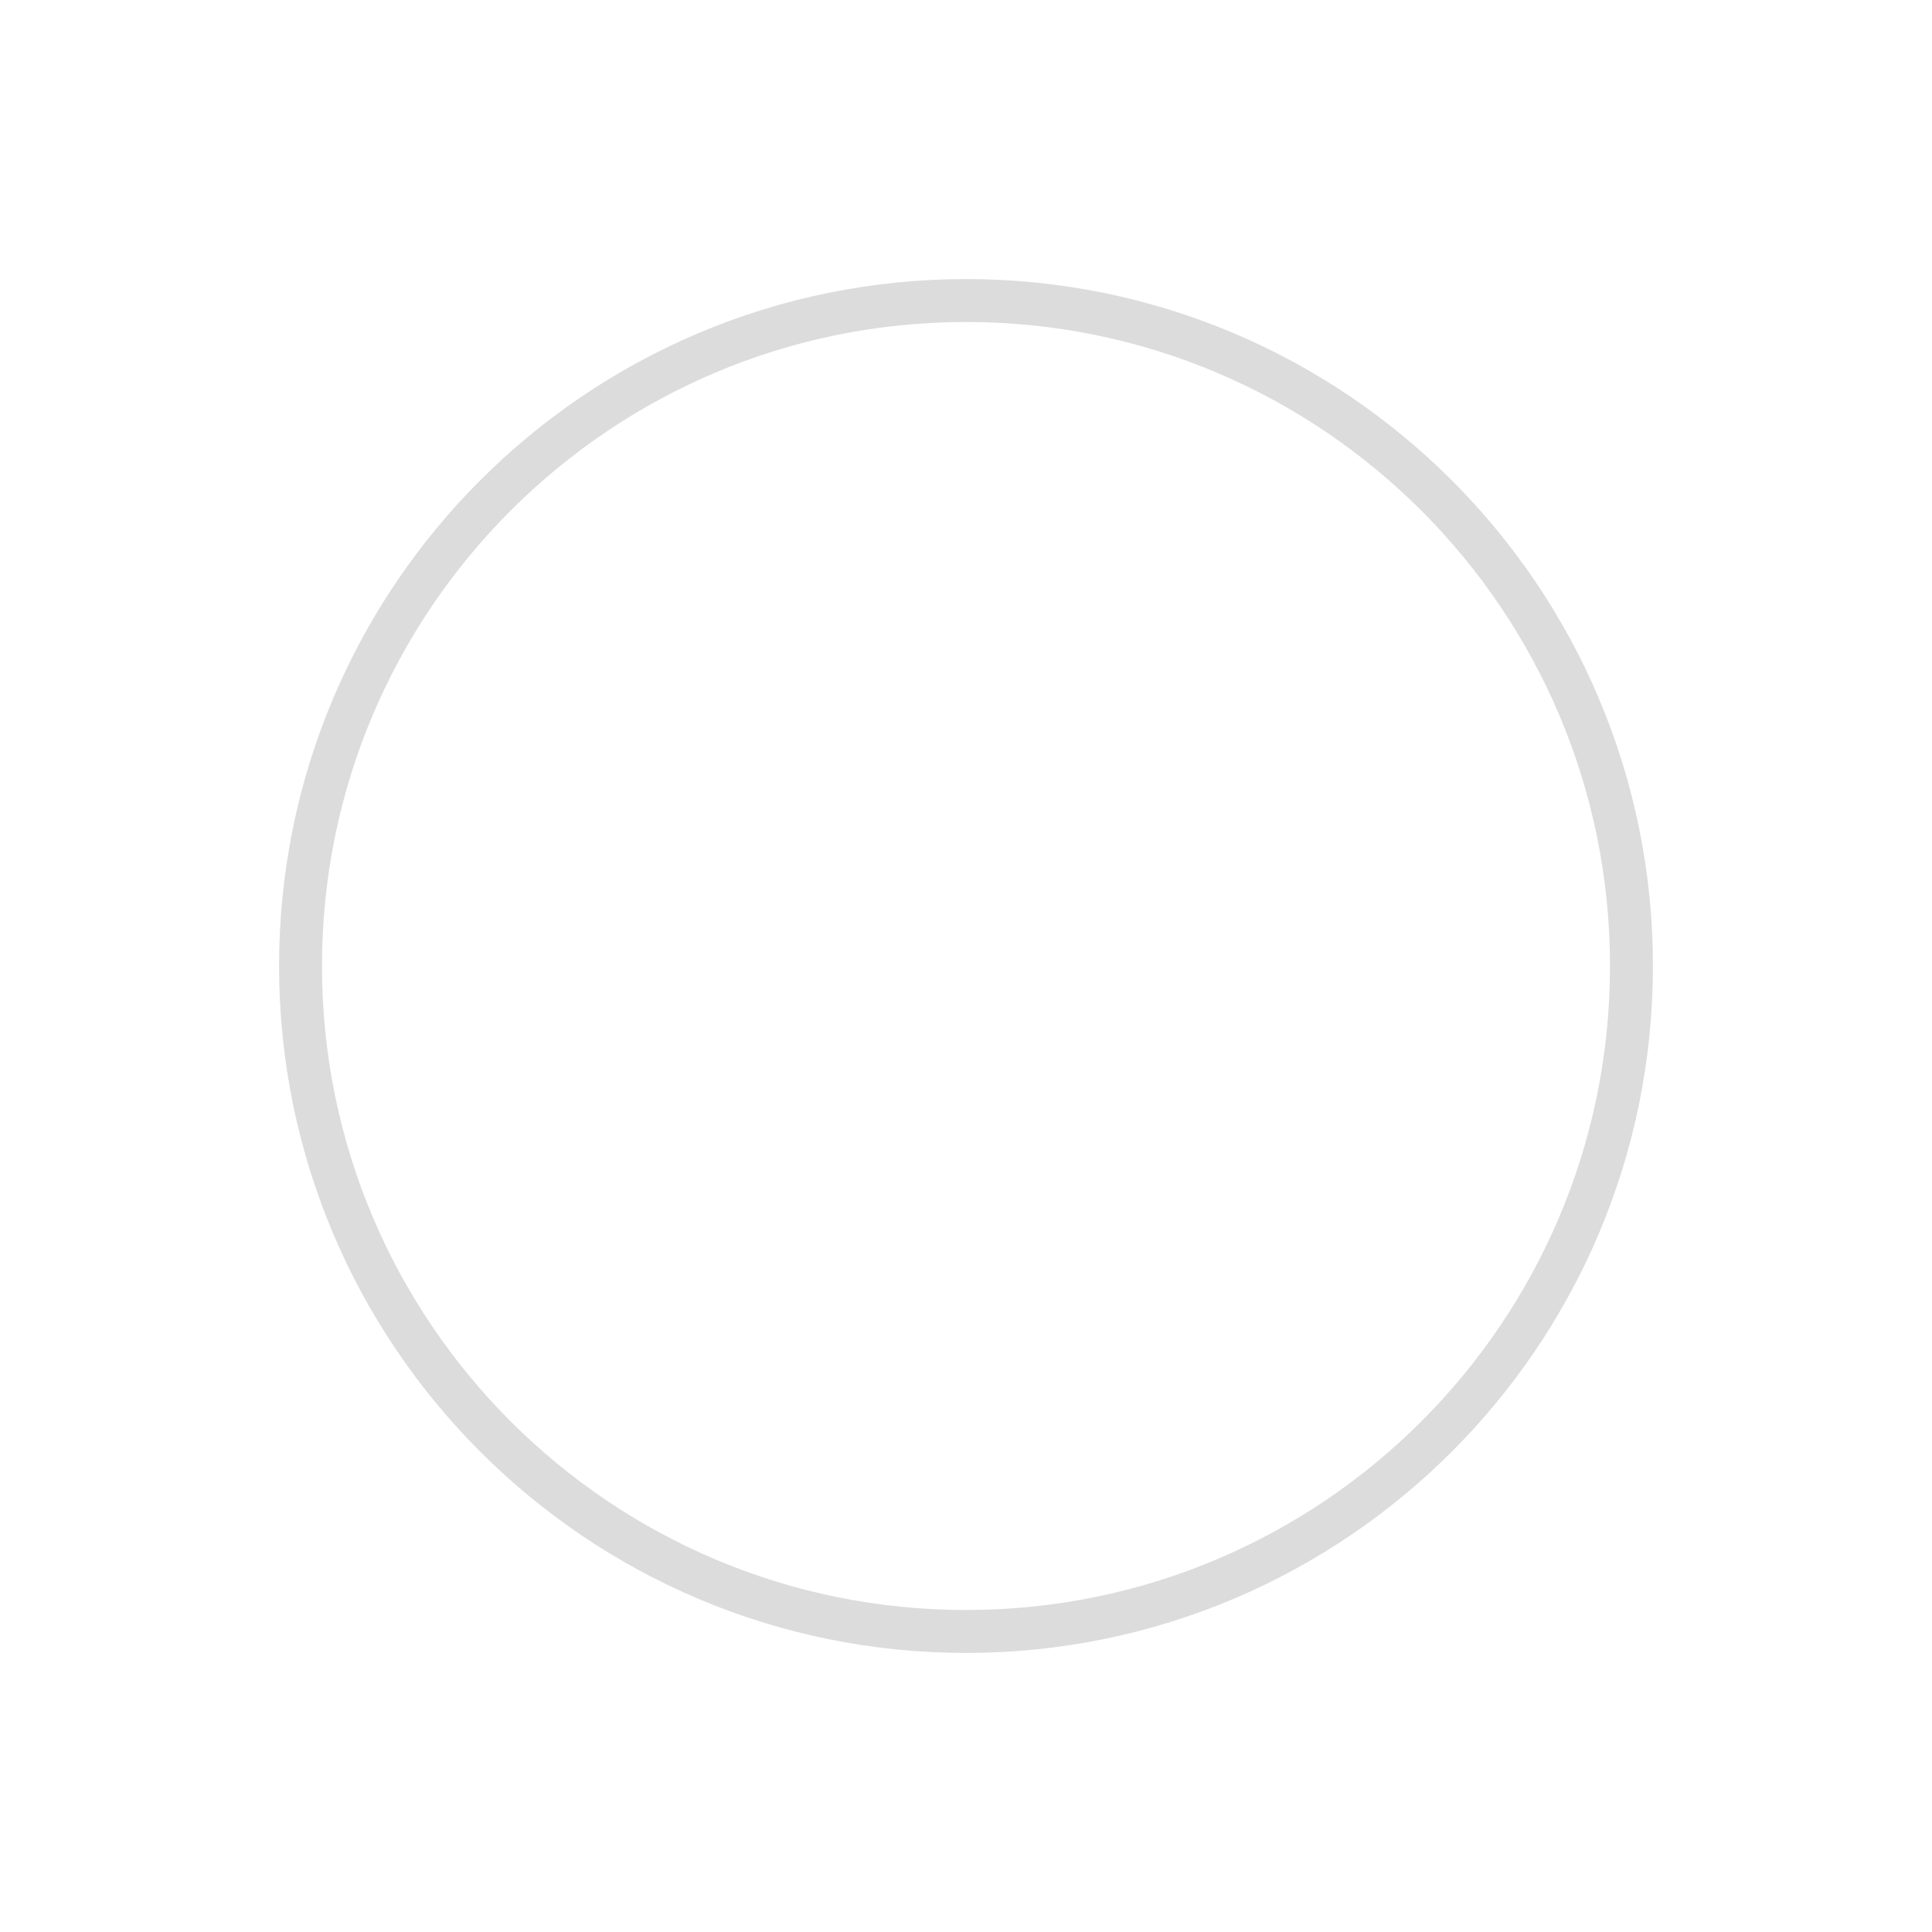
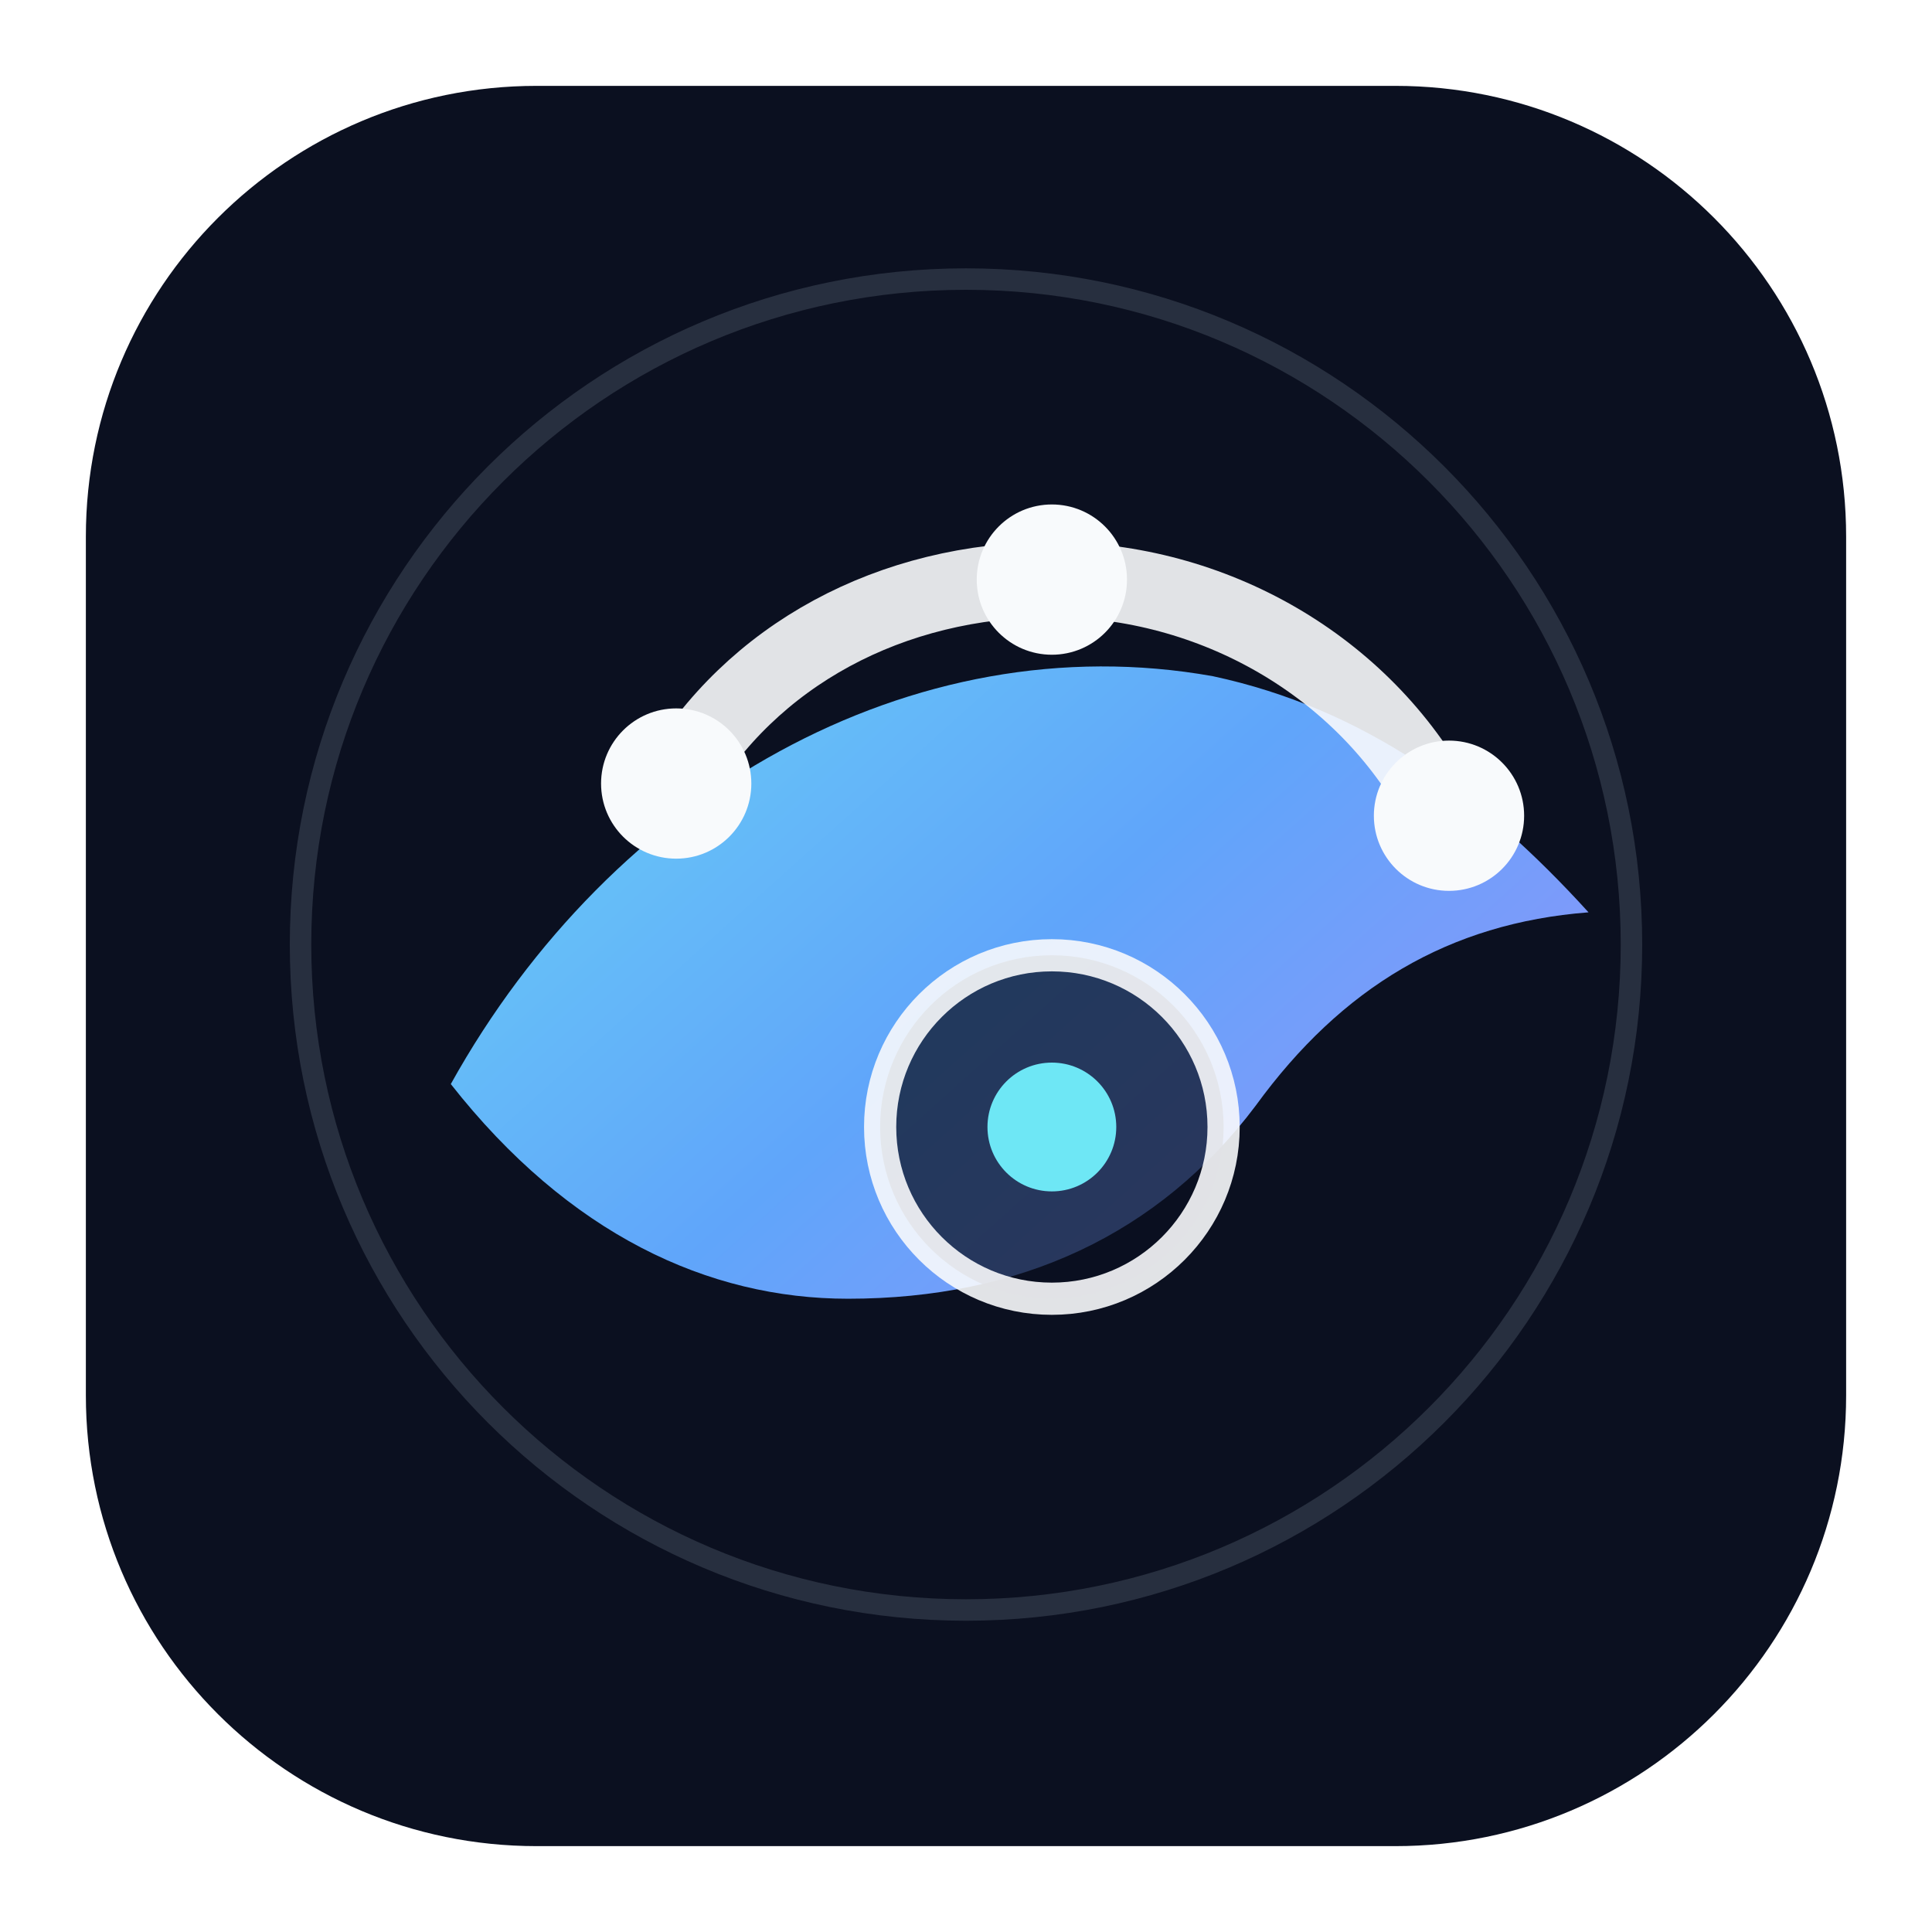
- <svg xmlns="http://www.w3.org/2000/svg" width="180" height="180" viewBox="0 0 180 180" fill="none">
-   <style>
-     @media (prefers-color-scheme: light) {
-       .bg { fill: #0f172a; }
-       .fg { fill: #f8fafc; }
-       .line { stroke: #f8fafc; }
-     }
-     @media (prefers-color-scheme: dark) {
-       .bg { fill: #f8fafc; }
-       .fg { fill: #0f172a; }
-       .line { stroke: #0f172a; }
-     }
-   </style>
-   <rect class="bg" width="180" height="180" rx="38" />
-   <circle cx="90" cy="90" r="62" stroke="currentColor" stroke-opacity="0.14" stroke-width="4" />
-   <path d="M40 102c20-36 58-50 101-37 10 3 18 9 24 16-8 2-15 8-20 15-7 10-18 16-31 16-22 0-48-4-74-10z" class="fg" opacity="0.92" />
-   <path d="M58 79c10-16 27-25 46-25 20 0 37 10 47 28" fill="none" class="line" stroke-width="8" stroke-linecap="round" opacity="0.88" />
-   <circle cx="58" cy="79" r="6" class="fg" />
-   <circle cx="104" cy="54" r="6" class="fg" />
-   <circle cx="150" cy="82" r="6" class="fg" />
+ <svg xmlns="http://www.w3.org/2000/svg" viewBox="0 0 180 180" role="img" aria-labelledby="title desc">
+   <defs>
+     <linearGradient id="wa" x1="36" y1="30" x2="144" y2="150" gradientUnits="userSpaceOnUse">
+       <stop stop-color="#6EE7F5" />
+       <stop offset=".52" stop-color="#60A5FA" />
+       <stop offset="1" stop-color="#A78BFA" />
+     </linearGradient>
+   </defs>
+   <rect x="8" y="8" width="164" height="164" rx="42" fill="#0B1020" />
+   <circle cx="90" cy="88" r="62" fill="none" stroke="#DCEBFF" stroke-opacity=".14" stroke-width="2" />
+   <path d="M42 101c15-27 43-43 71-38 14 3 25 11 35 22-13 1-23 7-31 18-9 12-22 18-38 18-13 0-26-6-37-20Z" fill="url(#wa)" />
+   <path d="M63 73c7-12 20-19 35-19 15 0 29 8 36 21" fill="none" stroke="#F8FAFC" stroke-opacity=".9" stroke-width="7" stroke-linecap="round" />
+   <circle cx="63" cy="73" r="7" fill="#F8FAFC" />
+   <circle cx="98" cy="54" r="7" fill="#F8FAFC" />
+   <circle cx="135" cy="76" r="7" fill="#F8FAFC" />
+   <circle cx="98" cy="105" r="16" fill="#0B1020" fill-opacity=".72" stroke="#F8FAFC" stroke-opacity=".9" stroke-width="3" />
+   <circle cx="98" cy="105" r="6" fill="#6EE7F5" />
</svg>
